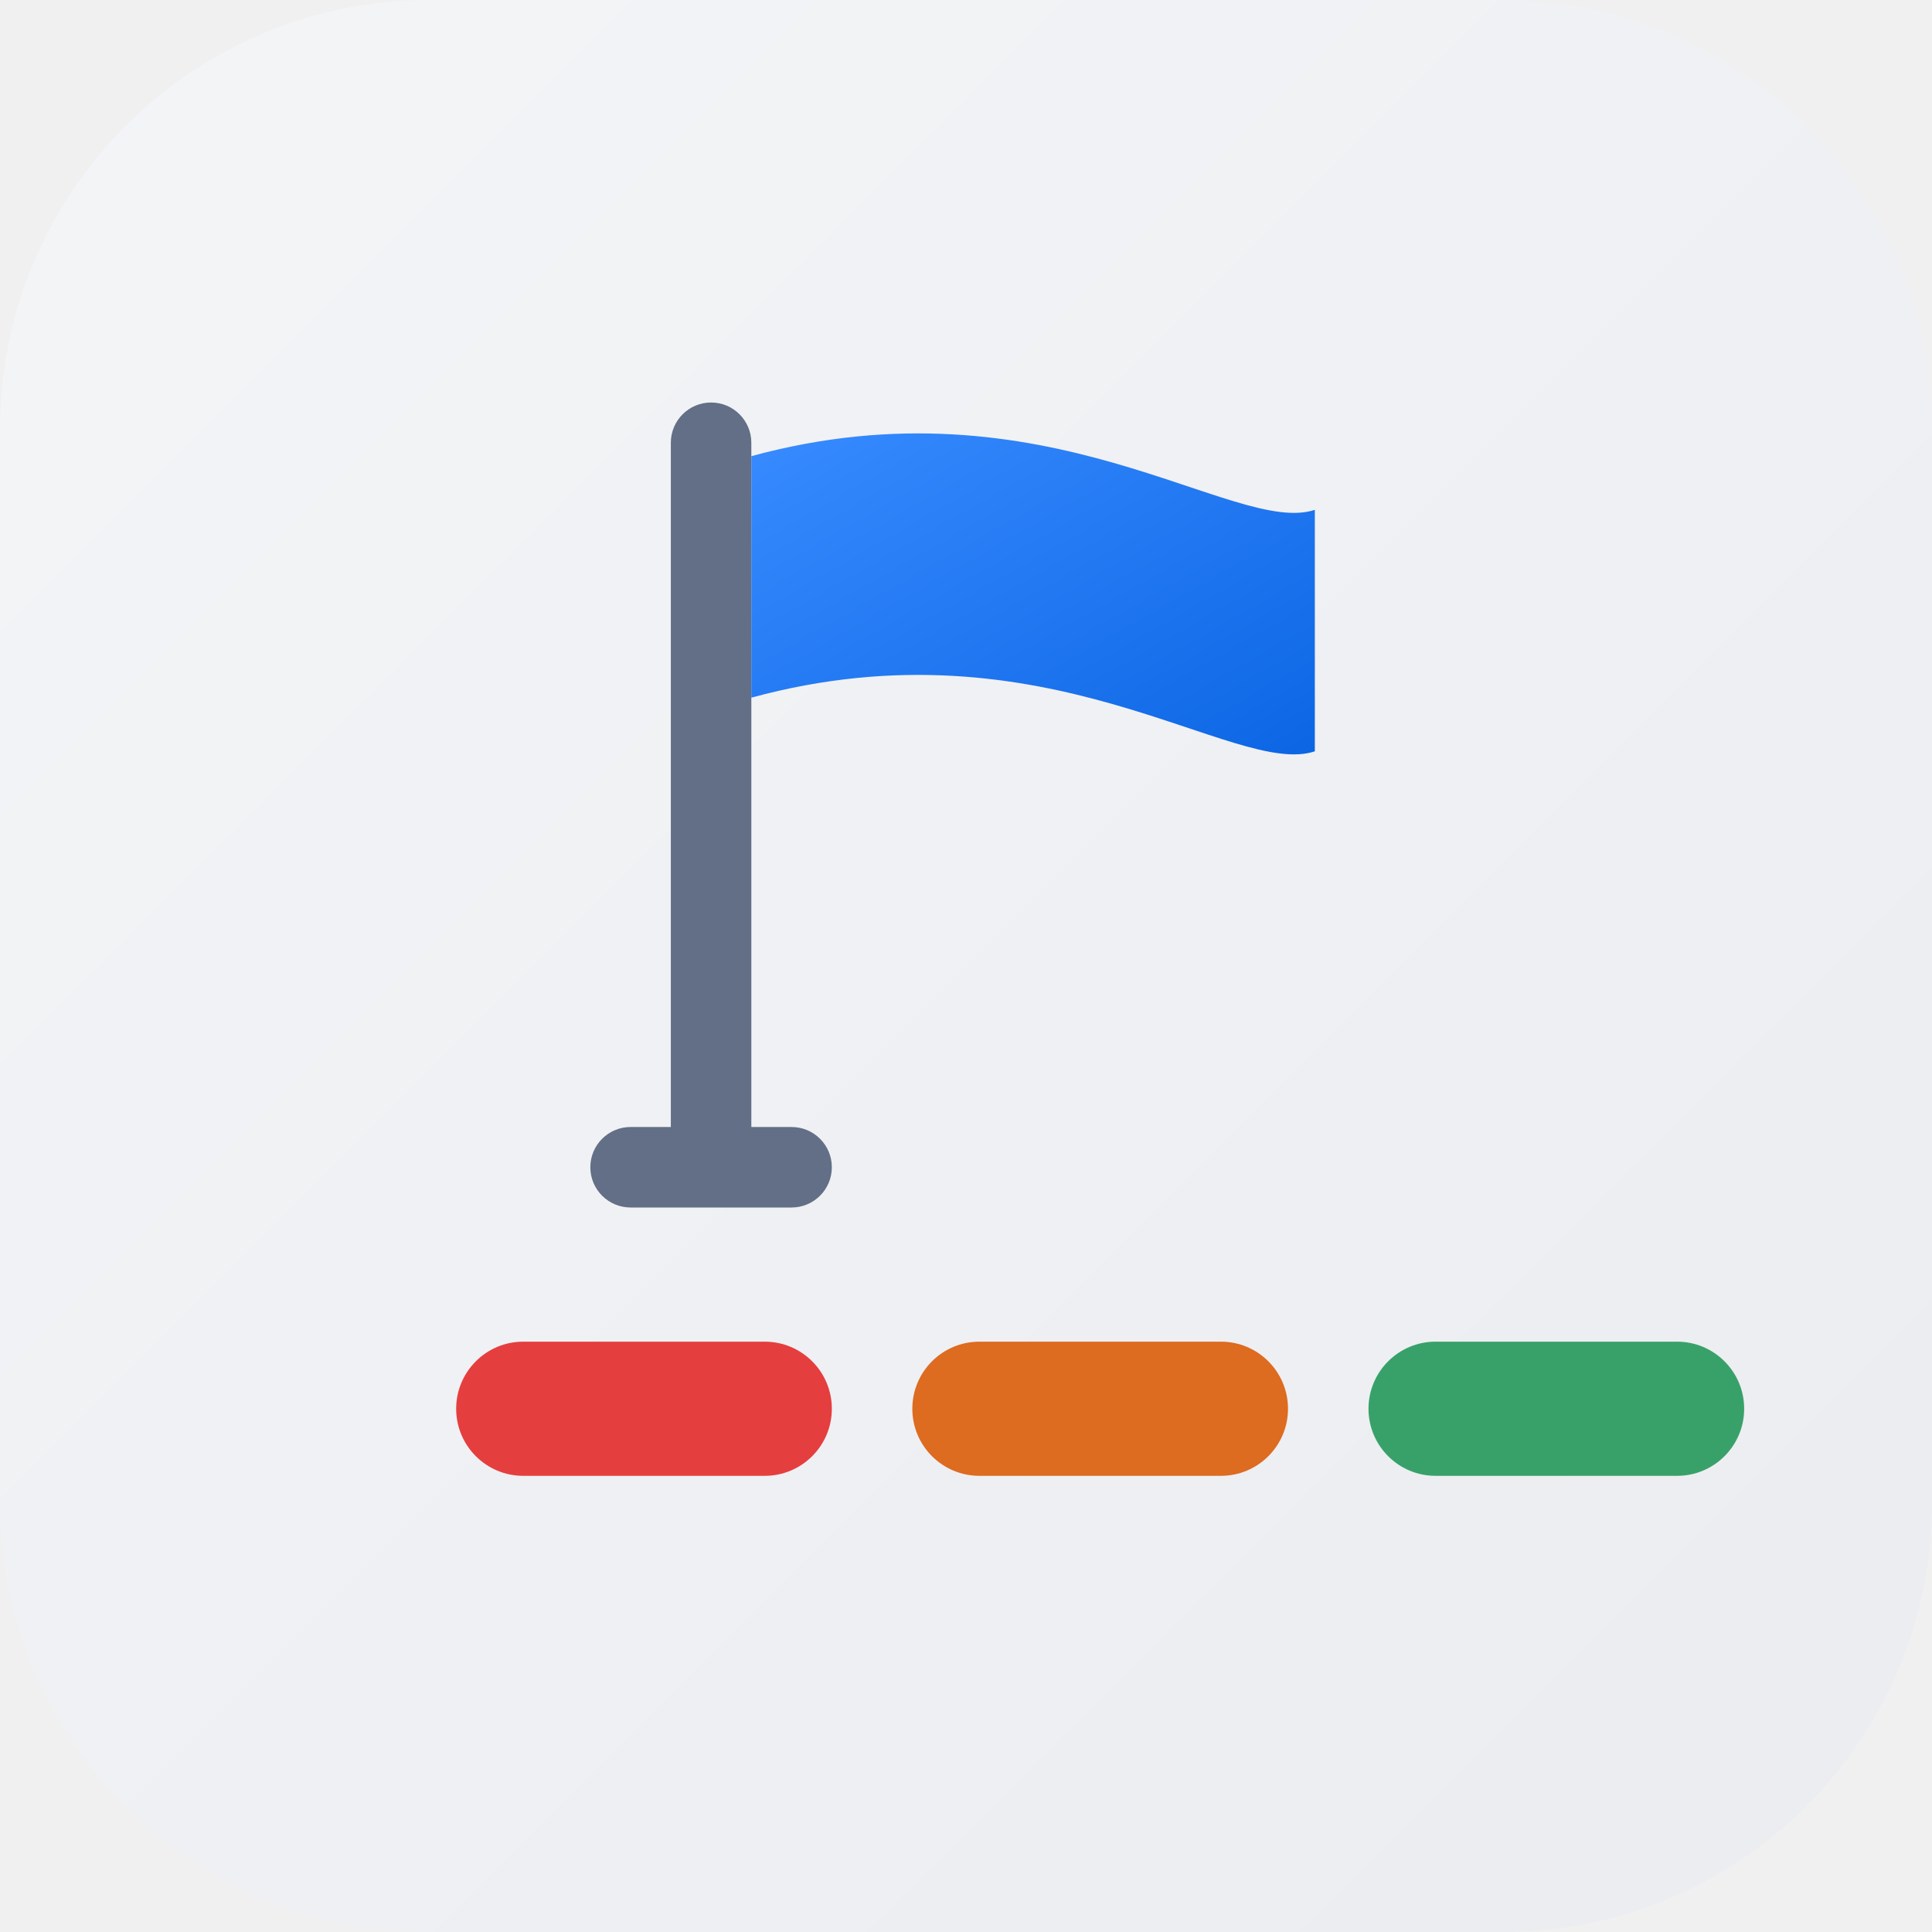
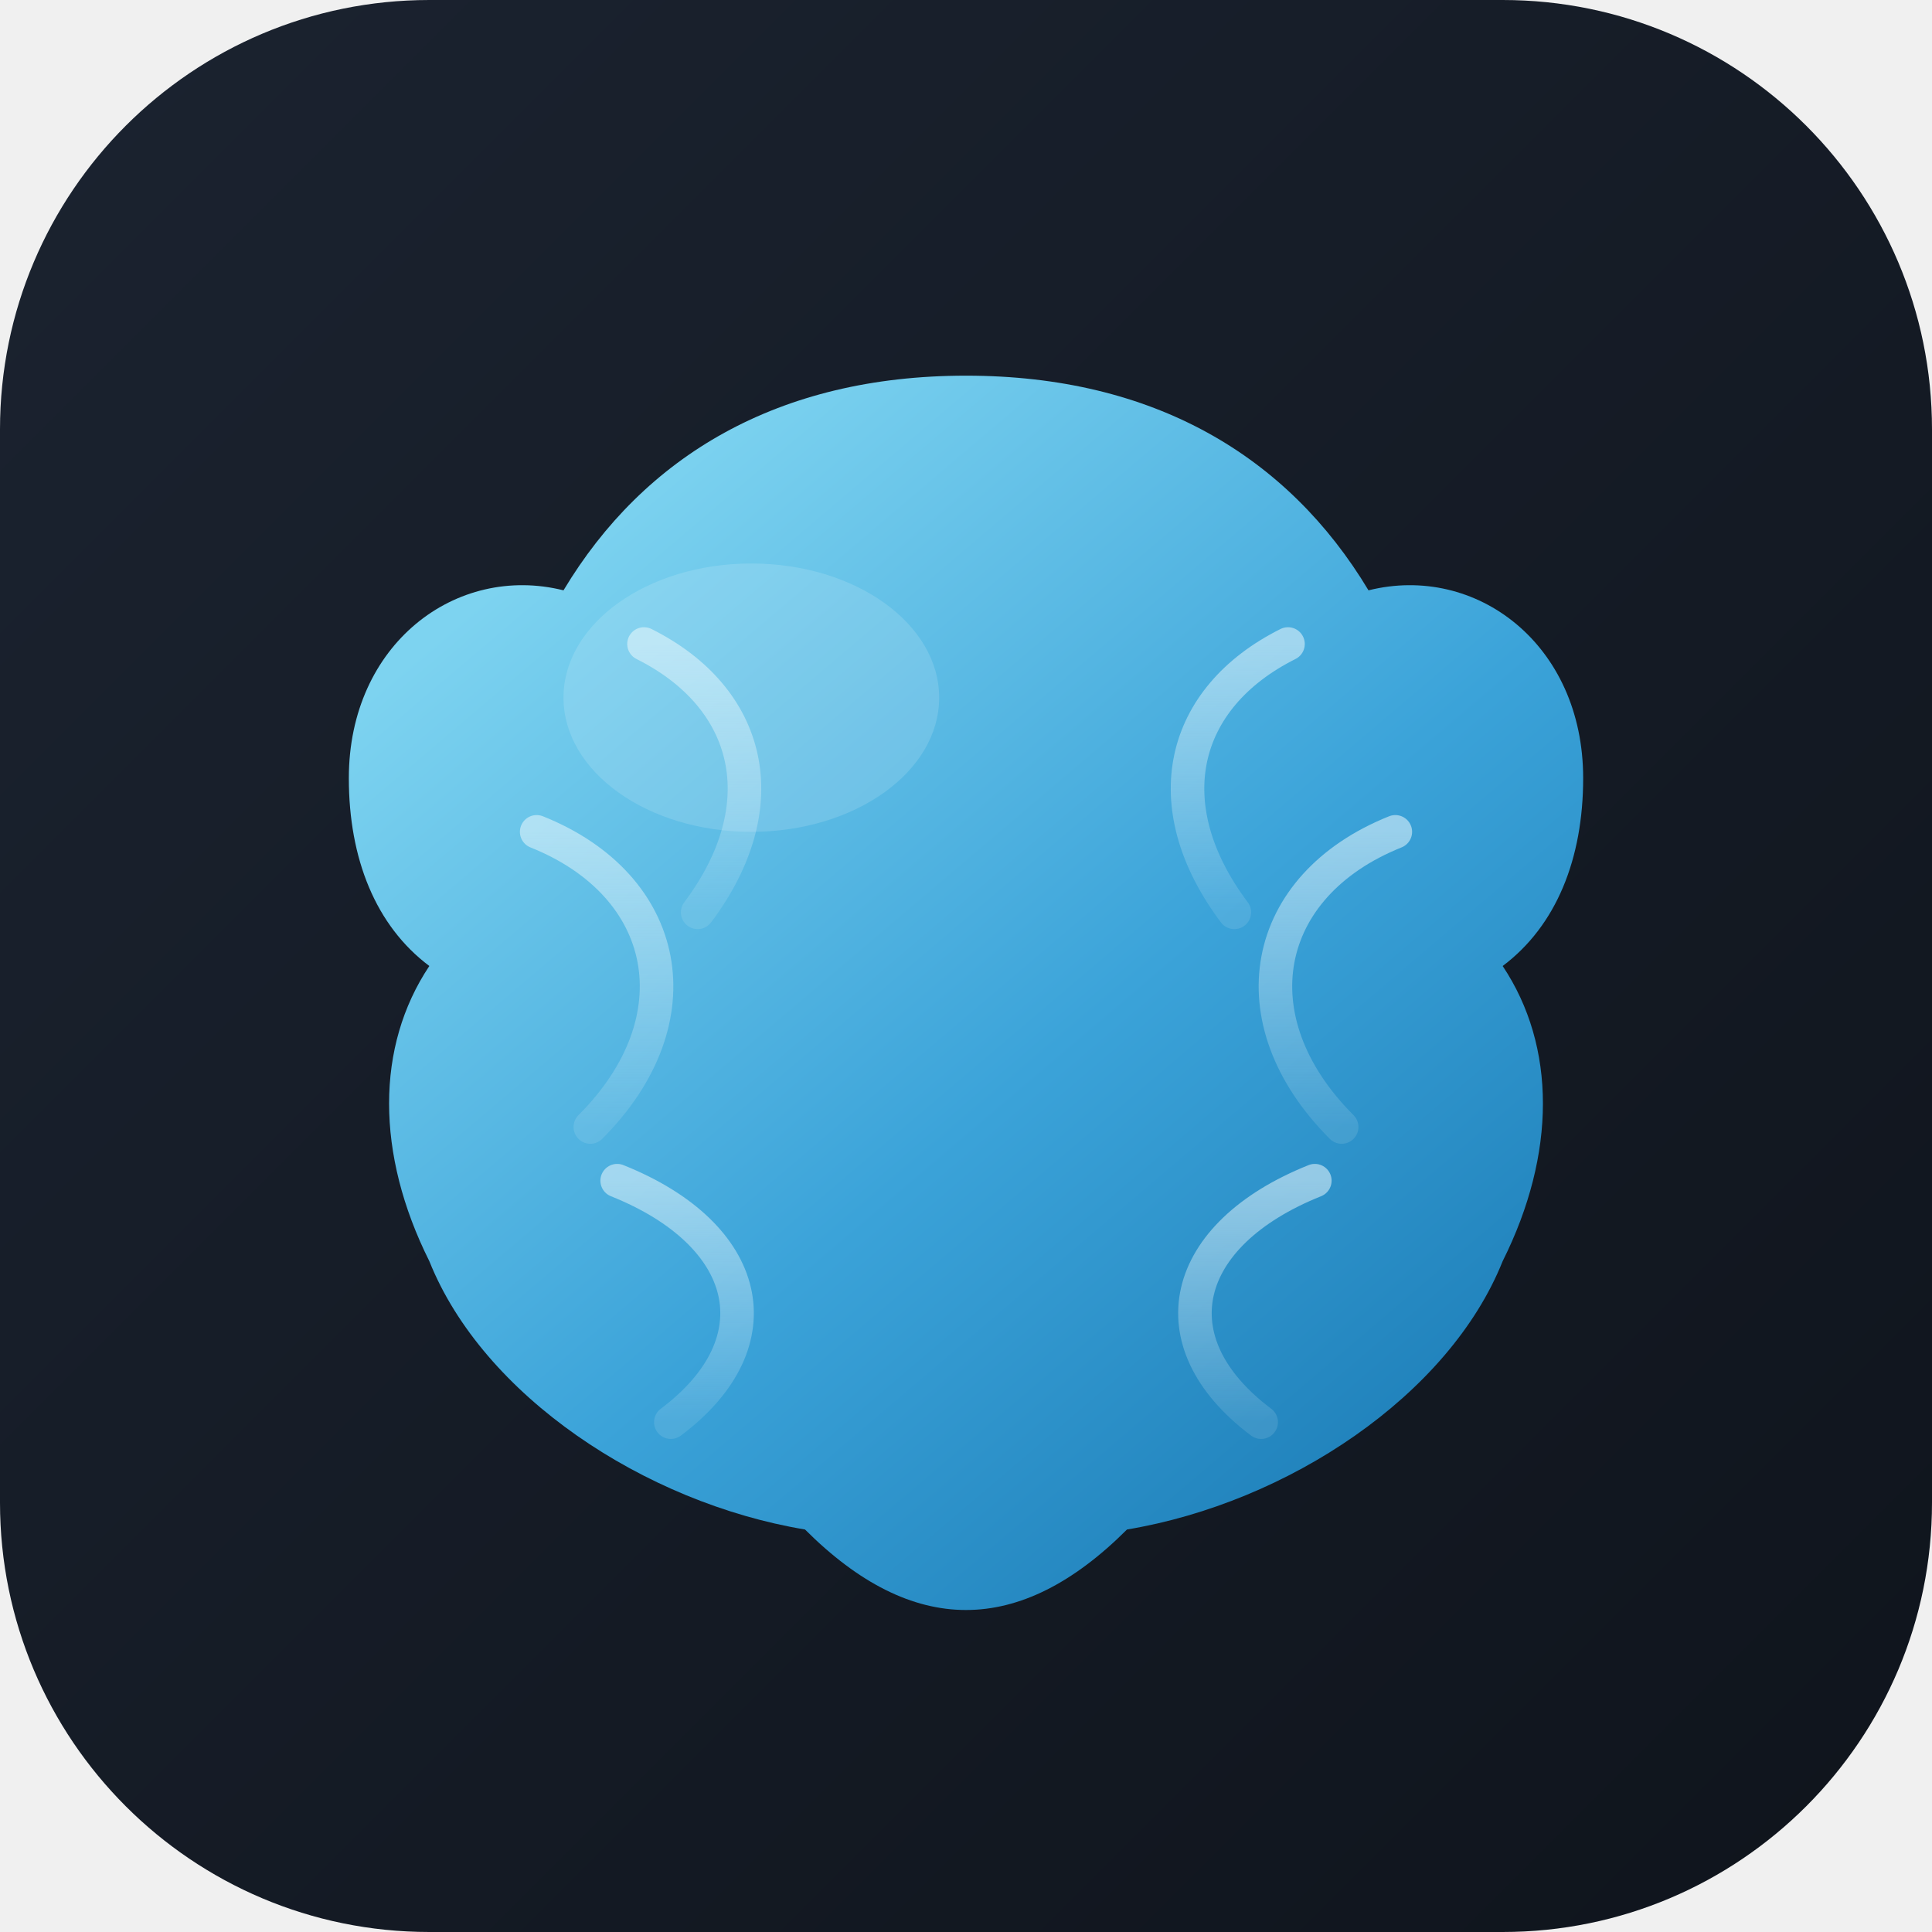
- <svg xmlns="http://www.w3.org/2000/svg" width="144" height="144" viewBox="0 0 144 144" role="img" aria-label="Priorité">
+ <svg xmlns="http://www.w3.org/2000/svg" width="144" height="144" viewBox="0 0 144 144" role="img" aria-label="Cerveau">
  <defs>
    <linearGradient id="bg" x1="0%" y1="0%" x2="100%" y2="100%">
-       <stop offset="0%" stop-color="#f4f5f7" />
-       <stop offset="100%" stop-color="#ebecf0" />
+       <stop offset="0%" stop-color="#1B2330" />
+       <stop offset="100%" stop-color="#0F141C" />
    </linearGradient>
-     <linearGradient id="flag" x1="0%" y1="0%" x2="100%" y2="100%">
-       <stop offset="0%" stop-color="#388bff" />
-       <stop offset="100%" stop-color="#0c66e4" />
+     <linearGradient id="brain" x1="18%" y1="12%" x2="86%" y2="92%">
+       <stop offset="0%" stop-color="#7DD3F0" />
+       <stop offset="55%" stop-color="#3BA3D9" />
+       <stop offset="100%" stop-color="#1D7EB8" />
+     </linearGradient>
+     <linearGradient id="fold" x1="0%" y1="0%" x2="0%" y2="100%">
+       <stop offset="0%" stop-color="#E8F7FC" stop-opacity="0.55" />
+       <stop offset="100%" stop-color="#E8F7FC" stop-opacity="0.12" />
    </linearGradient>
  </defs>
  <rect width="144" height="144" rx="32" fill="url(#bg)" />
-   <rect x="50" y="30" width="6" height="58" rx="3" fill="#626f86" />
-   <rect x="44" y="84" width="18" height="6" rx="3" fill="#626f86" />
-   <path d="M56 34 C78 28, 92 40, 98 38 C98 38, 98 56, 98 56 C92 58, 78 46, 56 52 Z" fill="url(#flag)" />
-   <rect x="34" y="100" width="28" height="10" rx="5" fill="#E53E3E" />
-   <rect x="68" y="100" width="28" height="10" rx="5" fill="#DD6B20" />
-   <rect x="102" y="100" width="28" height="10" rx="5" fill="#38A169" />
+   <path fill="url(#brain)" d="     M72 28     C58 28, 48 34, 42 44     C34 42, 26 48, 26 58     C26 64, 28 69, 32 72     C28 78, 28 86, 32 94     C36 104, 48 112, 60 114     C64 118, 68 120, 72 120     C76 120, 80 118, 84 114     C96 112, 108 104, 112 94     C116 86, 116 78, 112 72     C116 69, 118 64, 118 58     C118 48, 110 42, 102 44     C96 34, 86 28, 72 28     Z" />
+   <path d="M72 36 V112" stroke="url(#fold)" stroke-width="3.5" stroke-linecap="round" fill="none" />
+   <path d="M48 48 C56 52, 58 60, 52 68" stroke="url(#fold)" stroke-width="2.5" stroke-linecap="round" fill="none" />
+   <path d="M40 62 C50 66, 52 76, 44 84" stroke="url(#fold)" stroke-width="2.5" stroke-linecap="round" fill="none" />
+   <path d="M46 88 C56 92, 58 100, 50 106" stroke="url(#fold)" stroke-width="2.5" stroke-linecap="round" fill="none" />
+   <path d="M96 48 C88 52, 86 60, 92 68" stroke="url(#fold)" stroke-width="2.5" stroke-linecap="round" fill="none" />
+   <path d="M104 62 C94 66, 92 76, 100 84" stroke="url(#fold)" stroke-width="2.5" stroke-linecap="round" fill="none" />
+   <path d="M98 88 C88 92, 86 100, 94 106" stroke="url(#fold)" stroke-width="2.5" stroke-linecap="round" fill="none" />
+   <ellipse cx="56" cy="52" rx="14" ry="10" fill="#FFFFFF" opacity="0.14" />
</svg>
